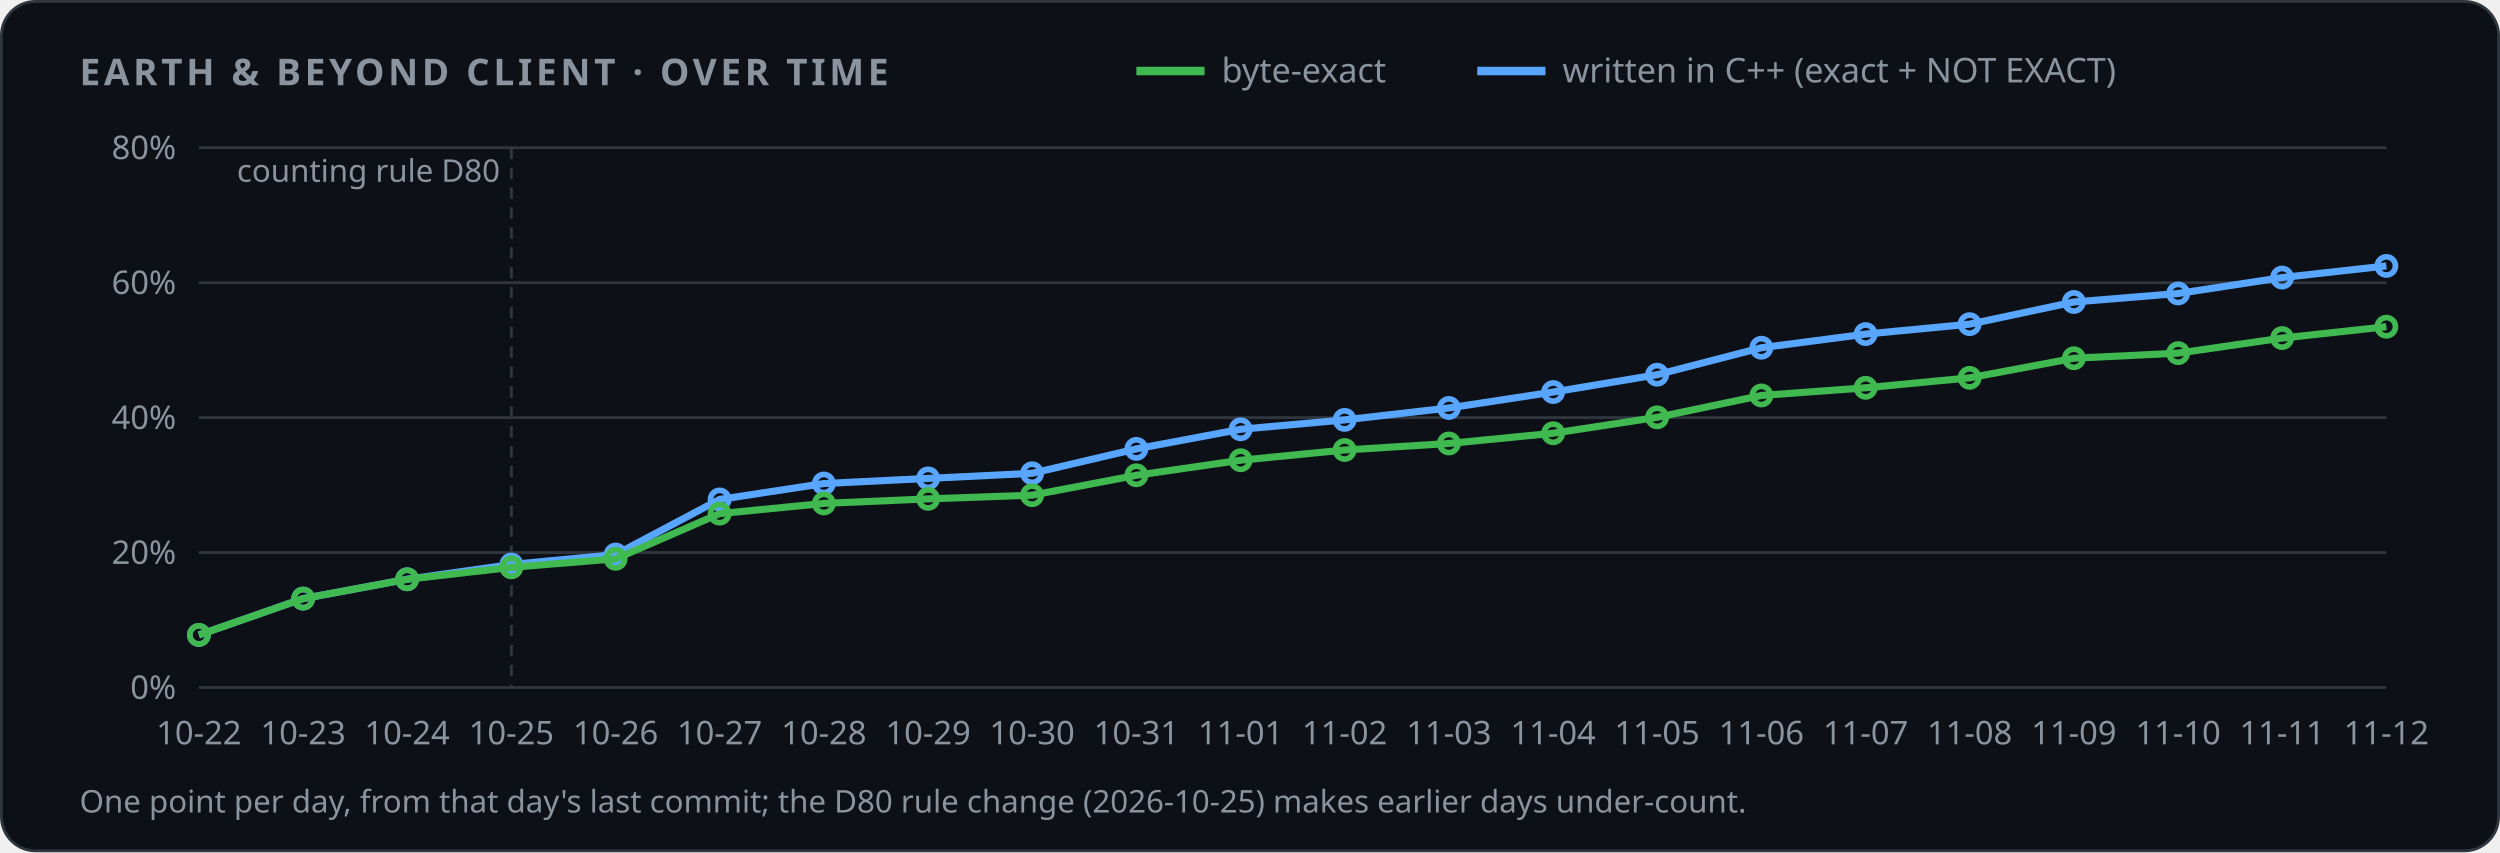
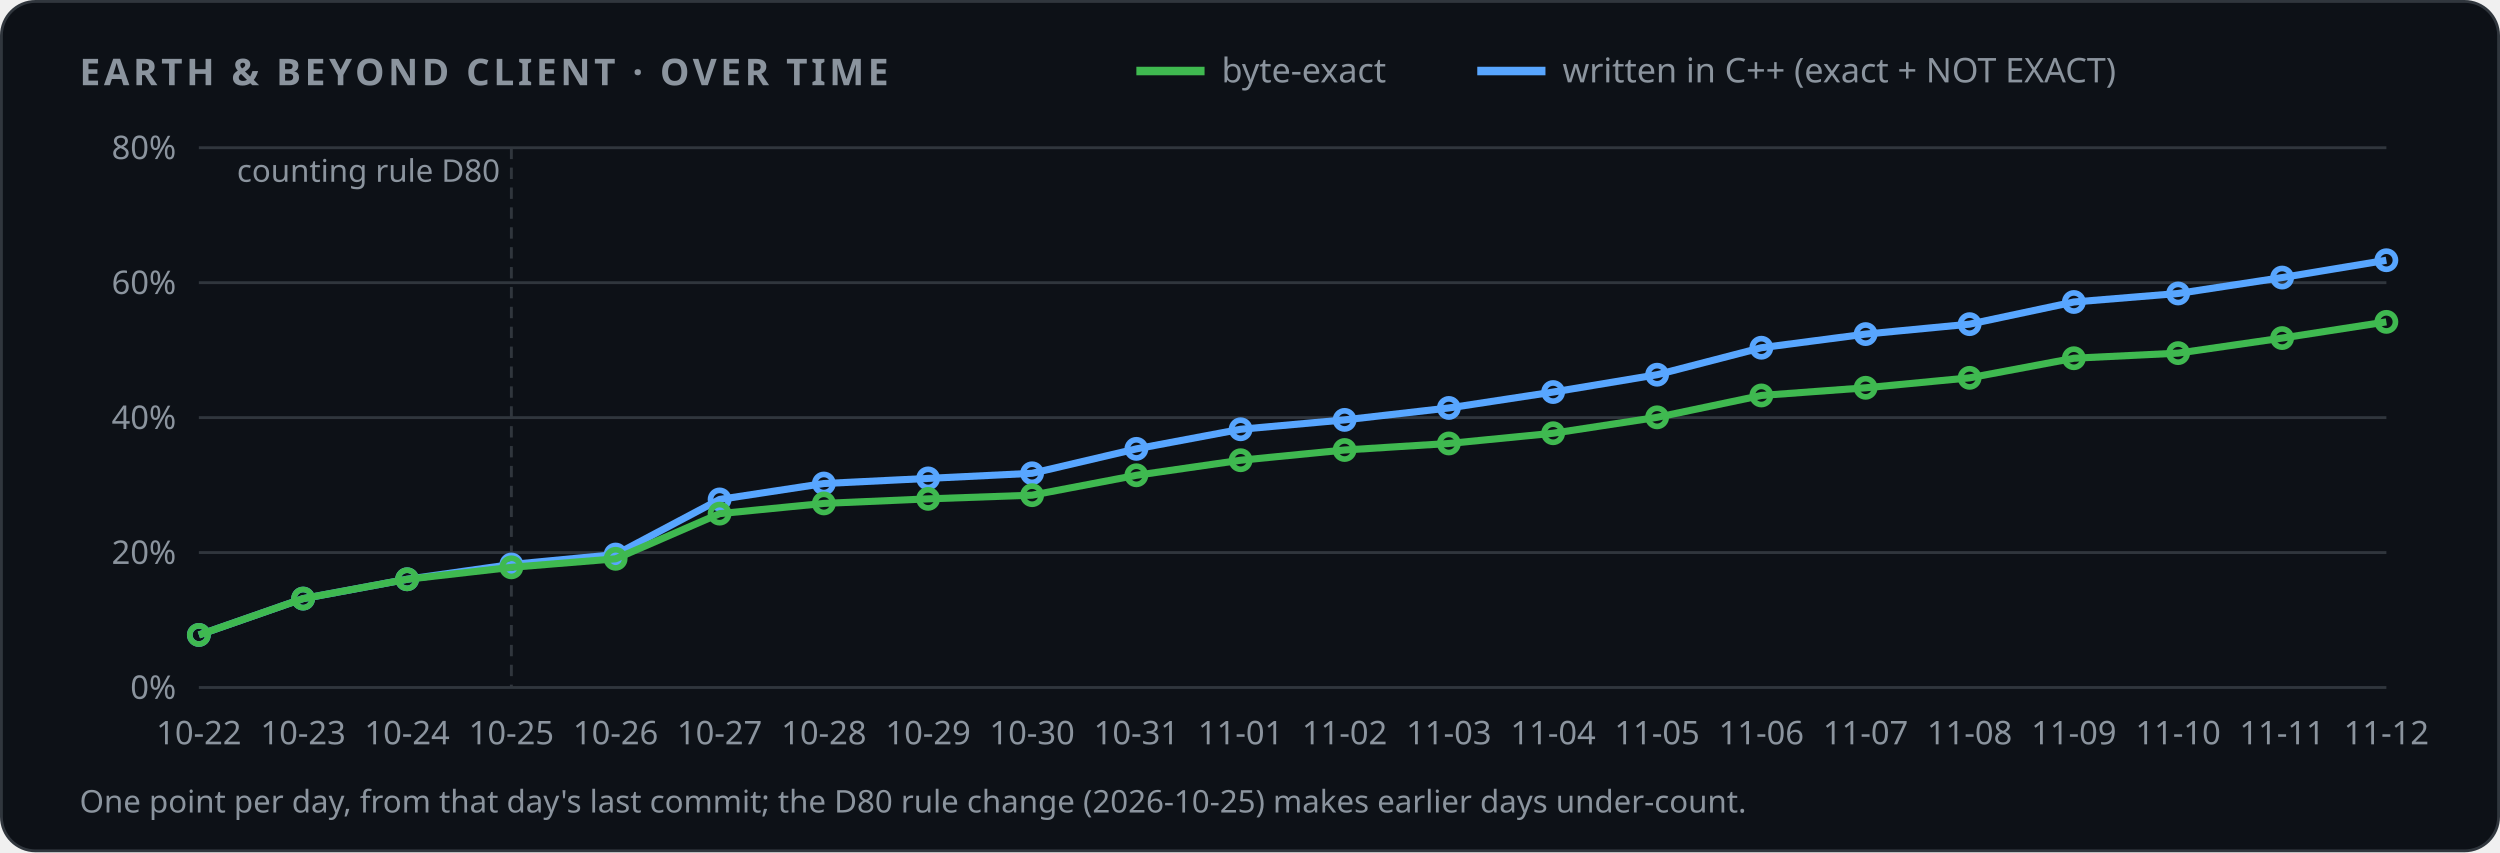
<svg xmlns="http://www.w3.org/2000/svg" width="880" height="300" viewBox="0 0 880 300" role="img" aria-labelledby="title desc">
  <style>
    .card { fill: #0d1117; stroke: #30363d; } .strong { fill: #f0f6fc; } .muted { fill: #8b949e; }
    .grid { stroke: #30363d; } .up { fill: #3fb950; } .down { fill: #f85149; }
    .s-exact { fill: #3fb950; } .s-notexact { fill: #d29922; } .s-stub { fill: #a371f7; }
    .s-third { fill: #238636; } .s-linker { fill: #1b4d2b; } .s-unattr { fill: #30363d; }
    .l-exact { stroke: #3fb950; } .l-written { stroke: #58a6ff; }
    @media (prefers-color-scheme: light) {
      .card { fill: #ffffff; stroke: #d0d7de; } .strong { fill: #1f2328; } .muted { fill: #59636e; }
      .grid { stroke: #d0d7de; } .up { fill: #1a7f37; } .down { fill: #cf222e; }
      .s-exact { fill: #1a7f37; } .s-third { fill: #4ac26b; } .s-linker { fill: #aceebb; } .s-unattr { fill: #d0d7de; }
      .l-exact { stroke: #1a7f37; } .l-written { stroke: #0969da; }
    }
  </style>
  <rect class="card" x="0.5" y="0.5" width="879" height="299" rx="12" />
  <g font-family="-apple-system,BlinkMacSystemFont,'Segoe UI','Noto Sans',Helvetica,Arial,sans-serif">
    <text x="28" y="30" class="muted" font-size="13" font-weight="600" letter-spacing="1.3">EARTH &amp; BEYOND CLIENT · OVER TIME</text>
    <line x1="400" x2="424" y1="25" y2="25" class="l-exact" stroke-width="3" />
    <text x="430" y="29" class="muted" font-size="12">byte-exact</text>
    <line x1="520" x2="544" y1="25" y2="25" class="l-written" stroke-width="3" />
    <text x="550" y="29" class="muted" font-size="12">written in C++ (exact + NOT EXACT)</text>
    <line x1="70" x2="840" y1="242.0" y2="242.0" class="grid" />
    <text x="62" y="246.0" class="muted" font-size="11.5" text-anchor="end">0%</text>
    <line x1="70" x2="840" y1="194.5" y2="194.5" class="grid" />
    <text x="62" y="198.5" class="muted" font-size="11.5" text-anchor="end">20%</text>
    <line x1="70" x2="840" y1="147.0" y2="147.0" class="grid" />
    <text x="62" y="151.0" class="muted" font-size="11.5" text-anchor="end">40%</text>
    <line x1="70" x2="840" y1="99.5" y2="99.5" class="grid" />
    <text x="62" y="103.5" class="muted" font-size="11.5" text-anchor="end">60%</text>
    <line x1="70" x2="840" y1="52.0" y2="52.0" class="grid" />
    <text x="62" y="56.0" class="muted" font-size="11.5" text-anchor="end">80%</text>
    <text x="70.0" y="262" class="muted" font-size="11.5" text-anchor="middle">10-22</text>
    <text x="106.7" y="262" class="muted" font-size="11.5" text-anchor="middle">10-23</text>
    <text x="143.3" y="262" class="muted" font-size="11.5" text-anchor="middle">10-24</text>
    <text x="180.0" y="262" class="muted" font-size="11.5" text-anchor="middle">10-25</text>
    <text x="216.7" y="262" class="muted" font-size="11.5" text-anchor="middle">10-26</text>
    <text x="253.3" y="262" class="muted" font-size="11.5" text-anchor="middle">10-27</text>
    <text x="290.0" y="262" class="muted" font-size="11.5" text-anchor="middle">10-28</text>
    <text x="326.7" y="262" class="muted" font-size="11.5" text-anchor="middle">10-29</text>
    <text x="363.3" y="262" class="muted" font-size="11.5" text-anchor="middle">10-30</text>
    <text x="400.0" y="262" class="muted" font-size="11.5" text-anchor="middle">10-31</text>
    <text x="436.7" y="262" class="muted" font-size="11.5" text-anchor="middle">11-01</text>
    <text x="473.3" y="262" class="muted" font-size="11.5" text-anchor="middle">11-02</text>
    <text x="510.0" y="262" class="muted" font-size="11.5" text-anchor="middle">11-03</text>
    <text x="546.7" y="262" class="muted" font-size="11.5" text-anchor="middle">11-04</text>
    <text x="583.3" y="262" class="muted" font-size="11.5" text-anchor="middle">11-05</text>
    <text x="620.0" y="262" class="muted" font-size="11.5" text-anchor="middle">11-06</text>
    <text x="656.7" y="262" class="muted" font-size="11.5" text-anchor="middle">11-07</text>
    <text x="693.3" y="262" class="muted" font-size="11.5" text-anchor="middle">11-08</text>
    <text x="730.0" y="262" class="muted" font-size="11.5" text-anchor="middle">11-09</text>
    <text x="766.7" y="262" class="muted" font-size="11.5" text-anchor="middle">11-10</text>
    <text x="803.3" y="262" class="muted" font-size="11.5" text-anchor="middle">11-11</text>
    <text x="840.0" y="262" class="muted" font-size="11.5" text-anchor="middle">11-12</text>
    <line x1="180.0" x2="180.0" y1="52" y2="242" class="grid" stroke-dasharray="4 3" />
    <text x="176.0" y="64" class="muted" font-size="11" text-anchor="end">counting rule D80</text>
-     <polyline points="70.0,223.5 106.7,210.7 143.3,203.9 180.0,198.7 216.7,195.2 253.3,175.8 290.0,170.2 326.7,168.4 363.3,166.6 400.0,158.0 436.7,151.1 473.3,147.8 510.0,143.6 546.7,138.0 583.3,131.9 620.0,122.4 656.7,117.6 693.3,114.1 730.0,106.3 766.7,103.3 803.3,97.7 840.0,93.6" fill="none" class="l-written" stroke-width="2.5" stroke-linejoin="round" />
+     <polyline points="70.0,223.5 106.7,210.7 143.3,203.9 180.0,198.7 216.7,195.2 253.3,175.8 290.0,170.2 326.7,168.4 363.3,166.6 400.0,158.0 436.7,151.1 473.3,147.8 510.0,143.6 546.7,138.0 583.3,131.9 620.0,122.4 656.7,117.6 693.3,114.1 730.0,106.3 766.7,103.3 803.3,97.7 840.0,91.6" fill="none" class="l-written" stroke-width="2.5" stroke-linejoin="round" />
    <circle cx="70.0" cy="223.5" r="3.2" class="l-written" fill="none" stroke-width="2" />
    <circle cx="106.7" cy="210.7" r="3.2" class="l-written" fill="none" stroke-width="2" />
    <circle cx="143.3" cy="203.9" r="3.2" class="l-written" fill="none" stroke-width="2" />
    <circle cx="180.0" cy="198.7" r="3.2" class="l-written" fill="none" stroke-width="2" />
    <circle cx="216.7" cy="195.2" r="3.2" class="l-written" fill="none" stroke-width="2" />
    <circle cx="253.3" cy="175.8" r="3.2" class="l-written" fill="none" stroke-width="2" />
    <circle cx="290.0" cy="170.2" r="3.2" class="l-written" fill="none" stroke-width="2" />
    <circle cx="326.7" cy="168.4" r="3.2" class="l-written" fill="none" stroke-width="2" />
    <circle cx="363.3" cy="166.6" r="3.2" class="l-written" fill="none" stroke-width="2" />
    <circle cx="400.0" cy="158.0" r="3.2" class="l-written" fill="none" stroke-width="2" />
    <circle cx="436.7" cy="151.1" r="3.2" class="l-written" fill="none" stroke-width="2" />
    <circle cx="473.3" cy="147.8" r="3.2" class="l-written" fill="none" stroke-width="2" />
    <circle cx="510.0" cy="143.6" r="3.2" class="l-written" fill="none" stroke-width="2" />
    <circle cx="546.7" cy="138.0" r="3.2" class="l-written" fill="none" stroke-width="2" />
    <circle cx="583.3" cy="131.9" r="3.2" class="l-written" fill="none" stroke-width="2" />
    <circle cx="620.0" cy="122.4" r="3.2" class="l-written" fill="none" stroke-width="2" />
    <circle cx="656.7" cy="117.6" r="3.2" class="l-written" fill="none" stroke-width="2" />
    <circle cx="693.3" cy="114.1" r="3.2" class="l-written" fill="none" stroke-width="2" />
    <circle cx="730.0" cy="106.3" r="3.2" class="l-written" fill="none" stroke-width="2" />
    <circle cx="766.7" cy="103.3" r="3.2" class="l-written" fill="none" stroke-width="2" />
    <circle cx="803.3" cy="97.7" r="3.2" class="l-written" fill="none" stroke-width="2" />
-     <circle cx="840.0" cy="93.6" r="3.2" class="l-written" fill="none" stroke-width="2" />
-     <polyline points="70.0,223.5 106.7,210.7 143.3,203.9 180.0,199.7 216.7,196.7 253.3,180.8 290.0,177.2 326.7,175.6 363.3,174.3 400.0,167.3 436.7,162.0 473.3,158.4 510.0,156.1 546.7,152.5 583.3,146.9 620.0,139.2 656.7,136.5 693.3,133.0 730.0,126.1 766.7,124.3 803.3,119.0 840.0,115.0" fill="none" class="l-exact" stroke-width="2.5" stroke-linejoin="round" />
+     <circle cx="840.0" cy="91.6" r="3.2" class="l-written" fill="none" stroke-width="2" />
+     <polyline points="70.0,223.5 106.7,210.7 143.3,203.9 180.0,199.7 216.7,196.7 253.3,180.8 290.0,177.2 326.7,175.6 363.3,174.3 400.0,167.3 436.7,162.0 473.3,158.4 510.0,156.1 546.7,152.5 583.3,146.9 620.0,139.2 656.7,136.5 693.3,133.0 730.0,126.1 766.7,124.3 803.3,119.0 840.0,113.3" fill="none" class="l-exact" stroke-width="2.5" stroke-linejoin="round" />
    <circle cx="70.0" cy="223.5" r="3.2" class="l-exact" fill="none" stroke-width="2" />
    <circle cx="106.7" cy="210.7" r="3.2" class="l-exact" fill="none" stroke-width="2" />
    <circle cx="143.3" cy="203.9" r="3.2" class="l-exact" fill="none" stroke-width="2" />
    <circle cx="180.0" cy="199.7" r="3.2" class="l-exact" fill="none" stroke-width="2" />
    <circle cx="216.7" cy="196.7" r="3.2" class="l-exact" fill="none" stroke-width="2" />
    <circle cx="253.3" cy="180.8" r="3.2" class="l-exact" fill="none" stroke-width="2" />
    <circle cx="290.0" cy="177.2" r="3.2" class="l-exact" fill="none" stroke-width="2" />
    <circle cx="326.7" cy="175.6" r="3.2" class="l-exact" fill="none" stroke-width="2" />
    <circle cx="363.3" cy="174.3" r="3.2" class="l-exact" fill="none" stroke-width="2" />
    <circle cx="400.0" cy="167.3" r="3.2" class="l-exact" fill="none" stroke-width="2" />
    <circle cx="436.7" cy="162.0" r="3.2" class="l-exact" fill="none" stroke-width="2" />
    <circle cx="473.3" cy="158.4" r="3.2" class="l-exact" fill="none" stroke-width="2" />
    <circle cx="510.0" cy="156.1" r="3.2" class="l-exact" fill="none" stroke-width="2" />
    <circle cx="546.7" cy="152.5" r="3.2" class="l-exact" fill="none" stroke-width="2" />
    <circle cx="583.3" cy="146.9" r="3.2" class="l-exact" fill="none" stroke-width="2" />
    <circle cx="620.0" cy="139.2" r="3.2" class="l-exact" fill="none" stroke-width="2" />
    <circle cx="656.7" cy="136.5" r="3.2" class="l-exact" fill="none" stroke-width="2" />
    <circle cx="693.3" cy="133.0" r="3.2" class="l-exact" fill="none" stroke-width="2" />
    <circle cx="730.0" cy="126.1" r="3.2" class="l-exact" fill="none" stroke-width="2" />
    <circle cx="766.7" cy="124.3" r="3.2" class="l-exact" fill="none" stroke-width="2" />
    <circle cx="803.3" cy="119.0" r="3.2" class="l-exact" fill="none" stroke-width="2" />
-     <circle cx="840.0" cy="115.0" r="3.2" class="l-exact" fill="none" stroke-width="2" />
+     <circle cx="840.0" cy="113.3" r="3.2" class="l-exact" fill="none" stroke-width="2" />
    <text x="28" y="286" class="muted" font-size="11">One point per day, from that day's last commit; the D80 rule change (2026-10-25) makes earlier days under-count.</text>
  </g>
</svg>
